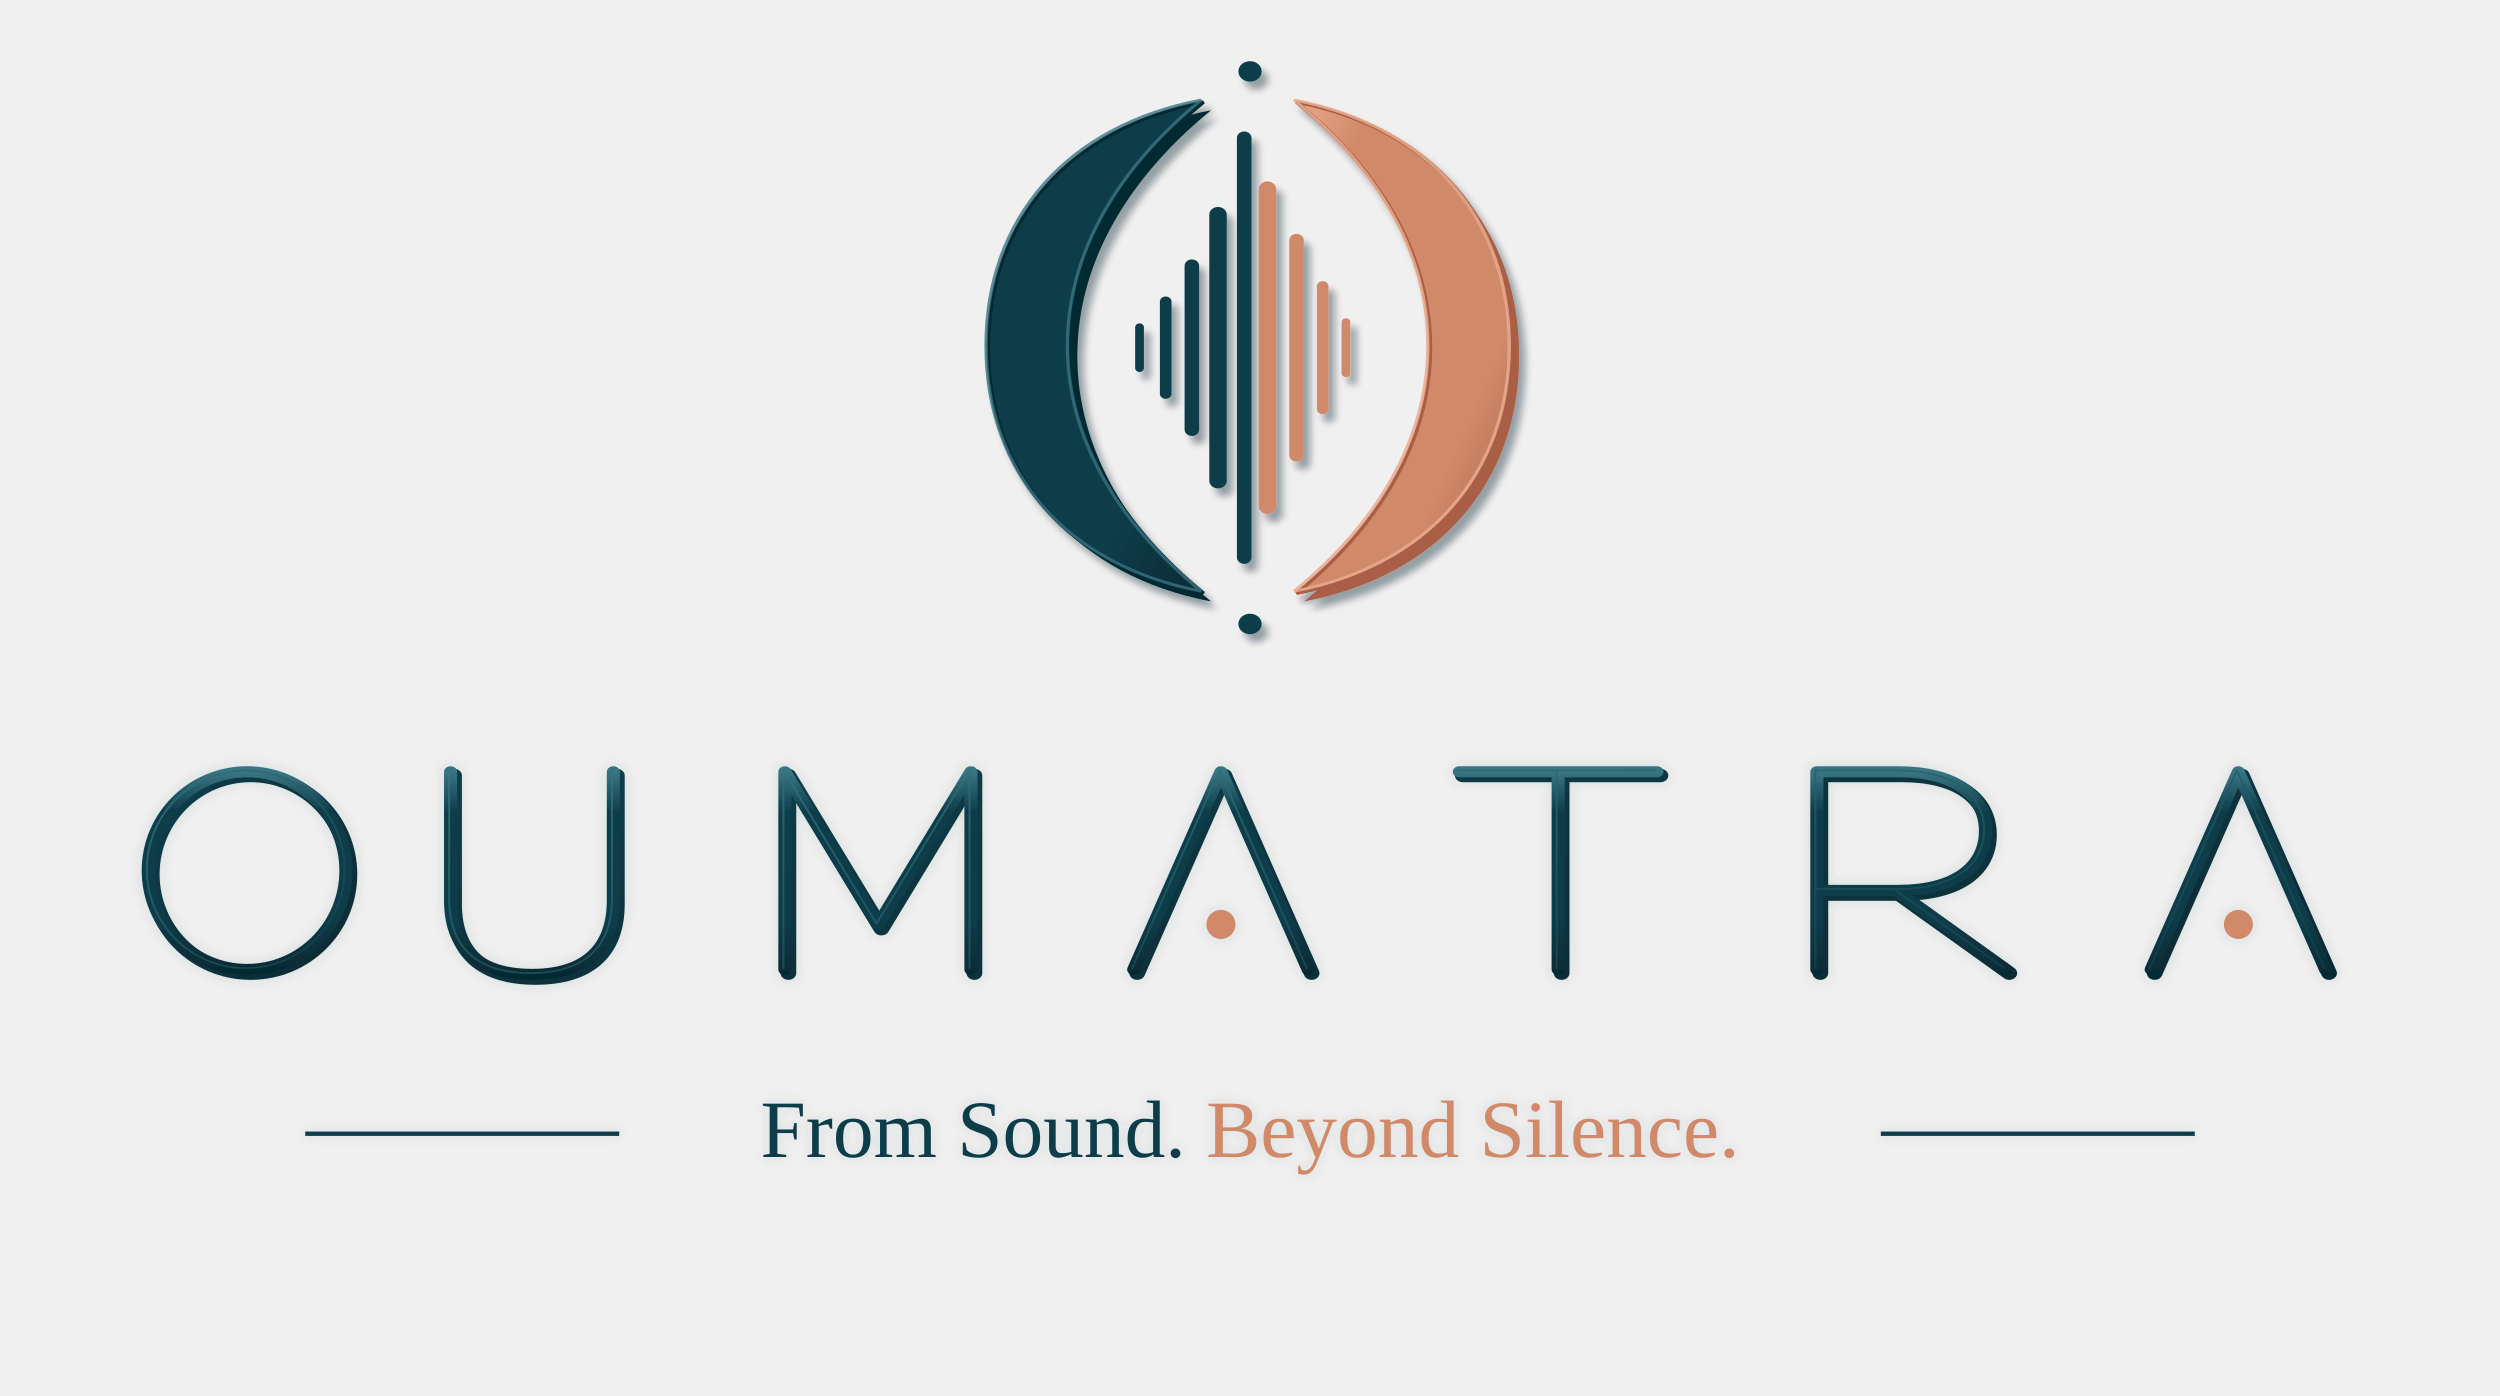
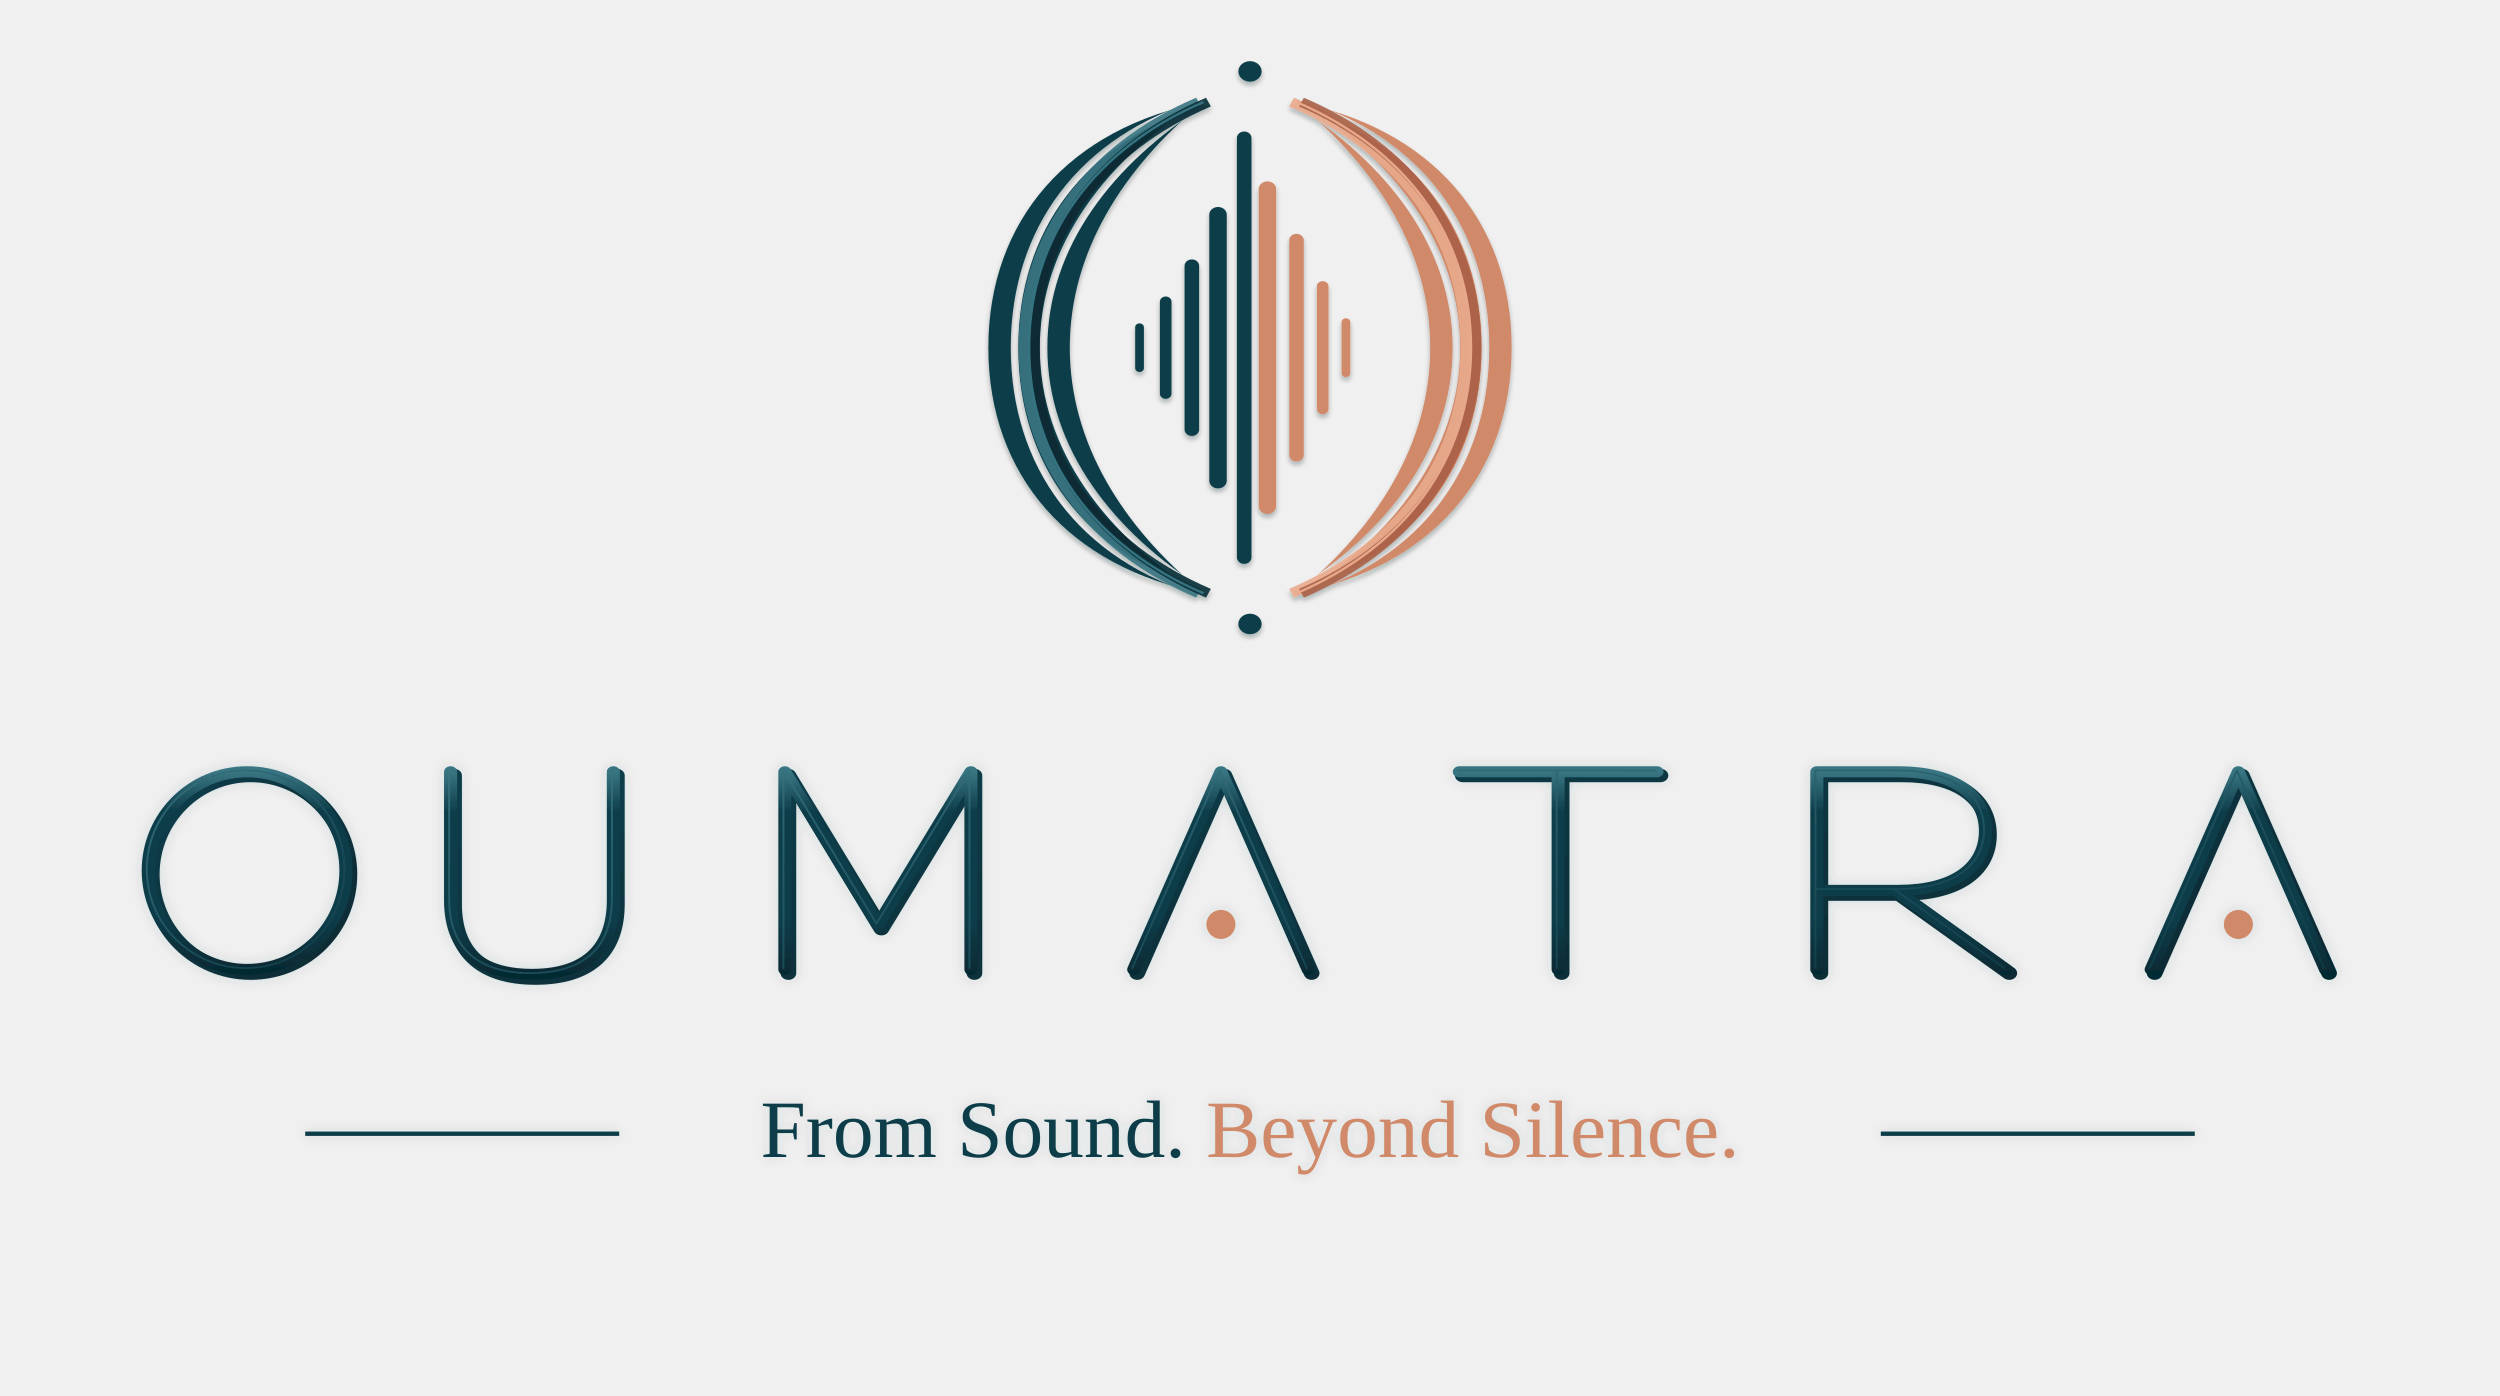
<svg xmlns="http://www.w3.org/2000/svg" viewBox="0 0 860 480" role="img" aria-labelledby="title">
  <defs>
-     <linearGradient id="left-face" x1="0" y1="0" x2="1" y2="1">
-       <stop stop-color="#397582" />
-       <stop offset=".18" stop-color="#0E3D4A" />
-       <stop offset=".72" stop-color="#0E3D4A" />
+     <radialGradient id="left-face">
+       <stop stop-color="#0E3D4A" />
+       <stop offset=".7" stop-color="#0E3D4A" />
      <stop offset="1" stop-color="#062A33" />
-     </linearGradient>
-     <linearGradient id="right-face" x1="0" y1="0" x2="1" y2="1">
-       <stop stop-color="#E9AA8D" />
-       <stop offset=".18" stop-color="#D08A6A" />
-       <stop offset=".72" stop-color="#D08A6A" />
+     </radialGradient>
+     <radialGradient id="right-face">
+       <stop stop-color="#D08A6A" />
+       <stop offset=".7" stop-color="#D08A6A" />
      <stop offset="1" stop-color="#A85E45" />
-     </linearGradient>
+     </radialGradient>
    <linearGradient id="word-face" x1="0" y1="0" x2="0" y2="1">
      <stop stop-color="#397582" />
      <stop offset=".2" stop-color="#0E3D4A" />
      <stop offset=".72" stop-color="#0E3D4A" />
      <stop offset="1" stop-color="#062A33" />
    </linearGradient>
    <linearGradient id="word-highlight" x1="0" y1="0" x2="1" y2="1">
      <stop stop-color="#397582" />
      <stop offset="1" stop-color="#0E3D4A" />
    </linearGradient>
    <linearGradient id="word-shadow" x1="0" y1="0" x2="1" y2="1">
      <stop stop-color="#0E3D4A" />
      <stop offset="1" stop-color="#062A33" />
    </linearGradient>
    <filter id="raised" x="-30%" y="-30%" width="170%" height="180%">
-       <feDropShadow dx="2.2" dy="3.2" stdDeviation="1.25" flood-color="#061C22" flood-opacity=".38" />
+       <feDropShadow dx="0" dy="1.4" stdDeviation=".9" flood-color="#061C22" flood-opacity=".3" />
    </filter>
    <filter id="word-depth" x="-8%" y="-20%" width="116%" height="150%">
      <feGaussianBlur in="SourceAlpha" stdDeviation="2" result="glowAlpha" />
      <feFlood flood-color="#0E3D4A" flood-opacity=".14" />
      <feComposite in2="glowAlpha" operator="in" result="glow" />
      <feDropShadow dx="1.6" dy="2.4" stdDeviation="1.1" flood-color="#061C22" flood-opacity=".38" />
      <feMerge>
        <feMergeNode in="glow" />
        <feMergeNode in="SourceGraphic" />
      </feMerge>
    </filter>
+     <mask id="left-split">
+       <rect width="240" height="240" fill="#fff" />
+       <path d="M104 24C62 38 39 74 39 120s23 82 65 96" fill="none" stroke="#000" stroke-width="2.6" />
+       <path d="M104 24C72 47 49 80 49 120s23 73 55 96" fill="none" stroke="#000" stroke-width="2.6" />
+     </mask>
+     <mask id="right-split">
+       <rect width="240" height="240" fill="#fff" />
+       <path d="M136 24c42 14 65 50 65 96s-23 82-65 96" fill="none" stroke="#000" stroke-width="2.6" />
+       <path d="M136 24c32 23 55 56 55 96s-23 73-55 96" fill="none" stroke="#000" stroke-width="2.6" />
+     </mask>
  </defs>
  <g transform="translate(310 14) scale(1 .88)">
    <g filter="url(#raised)">
-       <path d="M104 24C58 34 30 70 30 120s28 86 74 96C76 190 58 157 58 120s18-70 46-96Z" fill="#062A33" transform="translate(2.6 3.2)" />
-       <path d="M136 24c46 10 74 46 74 96s-28 86-74 96c28-26 46-59 46-96s-18-70-46-96Z" fill="#A85E45" transform="translate(2.6 3.2)" />
-       <path d="M104 24C58 34 30 70 30 120s28 86 74 96C76 190 58 157 58 120s18-70 46-96Z" fill="url(#left-face)" stroke="#062A33" stroke-width="1.35" />
-       <path d="M136 24c46 10 74 46 74 96s-28 86-74 96c28-26 46-59 46-96s-18-70-46-96Z" fill="url(#right-face)" stroke="#A85E45" stroke-width="1.35" />
-       <path d="M104 24C58 34 30 70 30 120s28 86 74 96C76 190 58 157 58 120s18-70 46-96Z" fill="none" stroke="#397582" stroke-opacity=".8" stroke-width="1.15" transform="translate(-.8 -.8)" />
-       <path d="M136 24c46 10 74 46 74 96s-28 86-74 96c28-26 46-59 46-96s-18-70-46-96Z" fill="none" stroke="#E9AA8D" stroke-opacity=".85" stroke-width="1.15" transform="translate(-.8 -.8)" />
+       <path d="M104 24C58 34 30 70 30 120s28 86 74 96C76 190 58 157 58 120s18-70 46-96Z" fill="#0E3D4A" mask="url(#left-split)" />
+       <path d="M136 24c46 10 74 46 74 96s-28 86-74 96c28-26 46-59 46-96s-18-70-46-96Z" fill="#D08A6A" mask="url(#right-split)" />
+       <g fill="none" stroke-linecap="butt">
+         <path d="M104 24C67 42 44 76 44 120s23 78 60 96" stroke="#397582" stroke-opacity=".9" stroke-width="3.8" transform="translate(-1.7 0)" />
+         <path d="M104 24C67 42 44 76 44 120s23 78 60 96" stroke="#062A33" stroke-opacity=".88" stroke-width="3.8" transform="translate(1.7 0)" />
+         <path d="M104 24C67 42 44 76 44 120s23 78 60 96" stroke="#397582" stroke-opacity=".96" stroke-width=".9" />
+         <path d="M136 24c37 18 60 52 60 96s-23 78-60 96" stroke="#E9AA8D" stroke-opacity=".9" stroke-width="3.8" transform="translate(-1.7 0)" />
+         <path d="M136 24c37 18 60 52 60 96s-23 78-60 96" stroke="#A85E45" stroke-opacity=".88" stroke-width="3.8" transform="translate(1.7 0)" />
+         <path d="M136 24c37 18 60 52 60 96s-23 78-60 96" stroke="#E9AA8D" stroke-opacity=".96" stroke-width=".9" />
+       </g>
      <g fill="none" stroke-linecap="round">
        <path d="M82 112v16" stroke="#0E3D4A" stroke-width="3" />
        <path d="M91 102v36" stroke="#0E3D4A" stroke-width="4" />
        <path d="M100 88v64" stroke="#0E3D4A" stroke-width="5" />
        <path d="M109 68v104" stroke="#0E3D4A" stroke-width="6" />
        <path d="M118 38v164" stroke="#0E3D4A" stroke-width="5" />
        <path d="M126 58v124" stroke="#D08A6A" stroke-width="6" />
        <path d="M136 78v84" stroke="#D08A6A" stroke-width="5" />
        <path d="M145 96v48" stroke="#D08A6A" stroke-width="4" />
        <path d="M153 110v20" stroke="#D08A6A" stroke-width="3" />
      </g>
      <circle cx="120" cy="12" r="4" fill="#0E3D4A" />
      <circle cx="120" cy="228" r="4" fill="#0E3D4A" />
    </g>
  </g>
  <g filter="url(#word-depth)">
    <g transform="translate(50 240) scale(1 .85) translate(1.2 1.5)" fill="none" stroke="url(#word-shadow)" stroke-width="5.4" stroke-linecap="round" stroke-linejoin="round">
      <ellipse cx="35" cy="70" rx="34" ry="40" />
      <path d="M105 30v52c0 20 10 30 28 30s28-10 28-30V30M220 110V30l32 62 32-62v80M340 110l30-80 30 80M452 30h68m-34 0v80M575 110V30h28c20 0 30 10 30 24s-10 24-30 24h-28m27 0 38 32M690 110l30-80 30 80" />
    </g>
    <g transform="translate(50 240) scale(1 .85)" fill="none" stroke="url(#word-face)" stroke-width="4.5" stroke-linecap="round" stroke-linejoin="round">
      <ellipse cx="35" cy="70" rx="34" ry="40" />
      <path d="M105 30v52c0 20 10 30 28 30s28-10 28-30V30M220 110V30l32 62 32-62v80M340 110l30-80 30 80M452 30h68m-34 0v80M575 110V30h28c20 0 30 10 30 24s-10 24-30 24h-28m27 0 38 32M690 110l30-80 30 80" />
    </g>
    <g transform="translate(50 240) scale(1 .85) translate(-.5 -.55)" fill="none" stroke="url(#word-highlight)" stroke-opacity=".8" stroke-width=".7" stroke-linecap="round" stroke-linejoin="round">
      <ellipse cx="35" cy="70" rx="34" ry="40" />
      <path d="M105 30v52c0 20 10 30 28 30s28-10 28-30V30M220 110V30l32 62 32-62v80M340 110l30-80 30 80M452 30h68m-34 0v80M575 110V30h28c20 0 30 10 30 24s-10 24-30 24h-28m27 0 38 32M690 110l30-80 30 80" />
    </g>
    <g fill="#D08A6A">
      <circle cx="420" cy="318" r="5" />
      <circle cx="770" cy="318" r="5" />
    </g>
  </g>
  <g filter="url(#word-depth)">
    <path d="M105 390h108M647 390h108" stroke="#0E3D4A" stroke-width="1.5" />
    <text x="430" y="398" text-anchor="middle" fill="#0E3D4A" font-family="Georgia,'Times New Roman',serif" font-size="28">From Sound. <tspan fill="#D08A6A">Beyond Silence.</tspan>
    </text>
  </g>
</svg>
